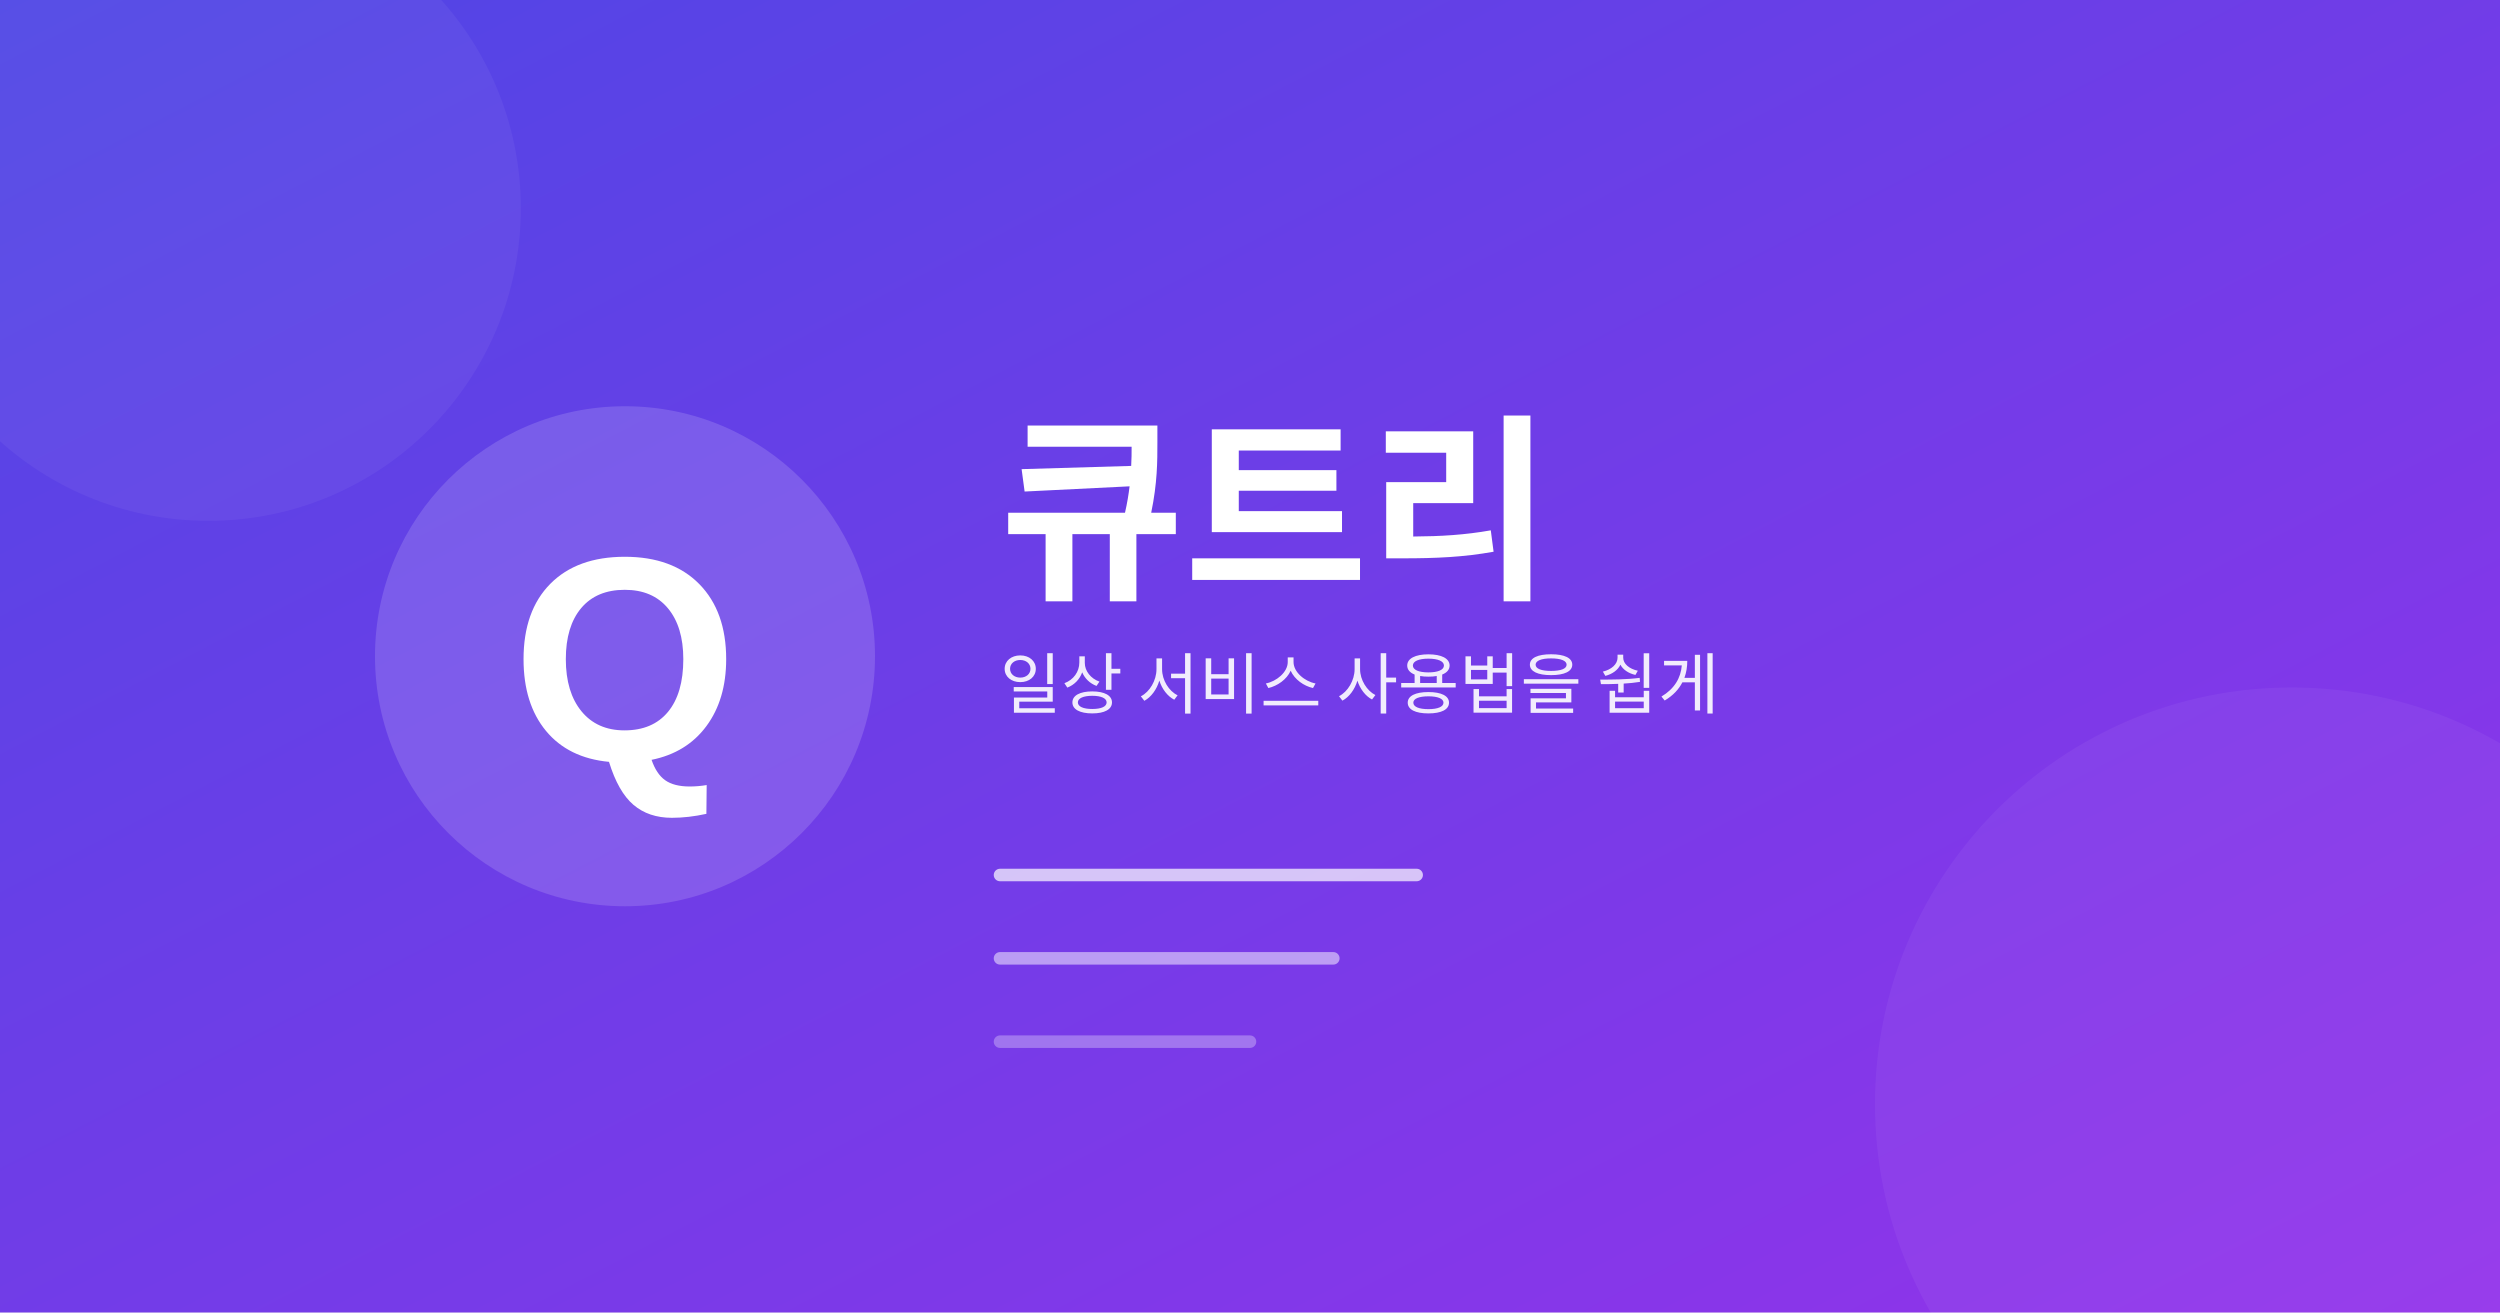
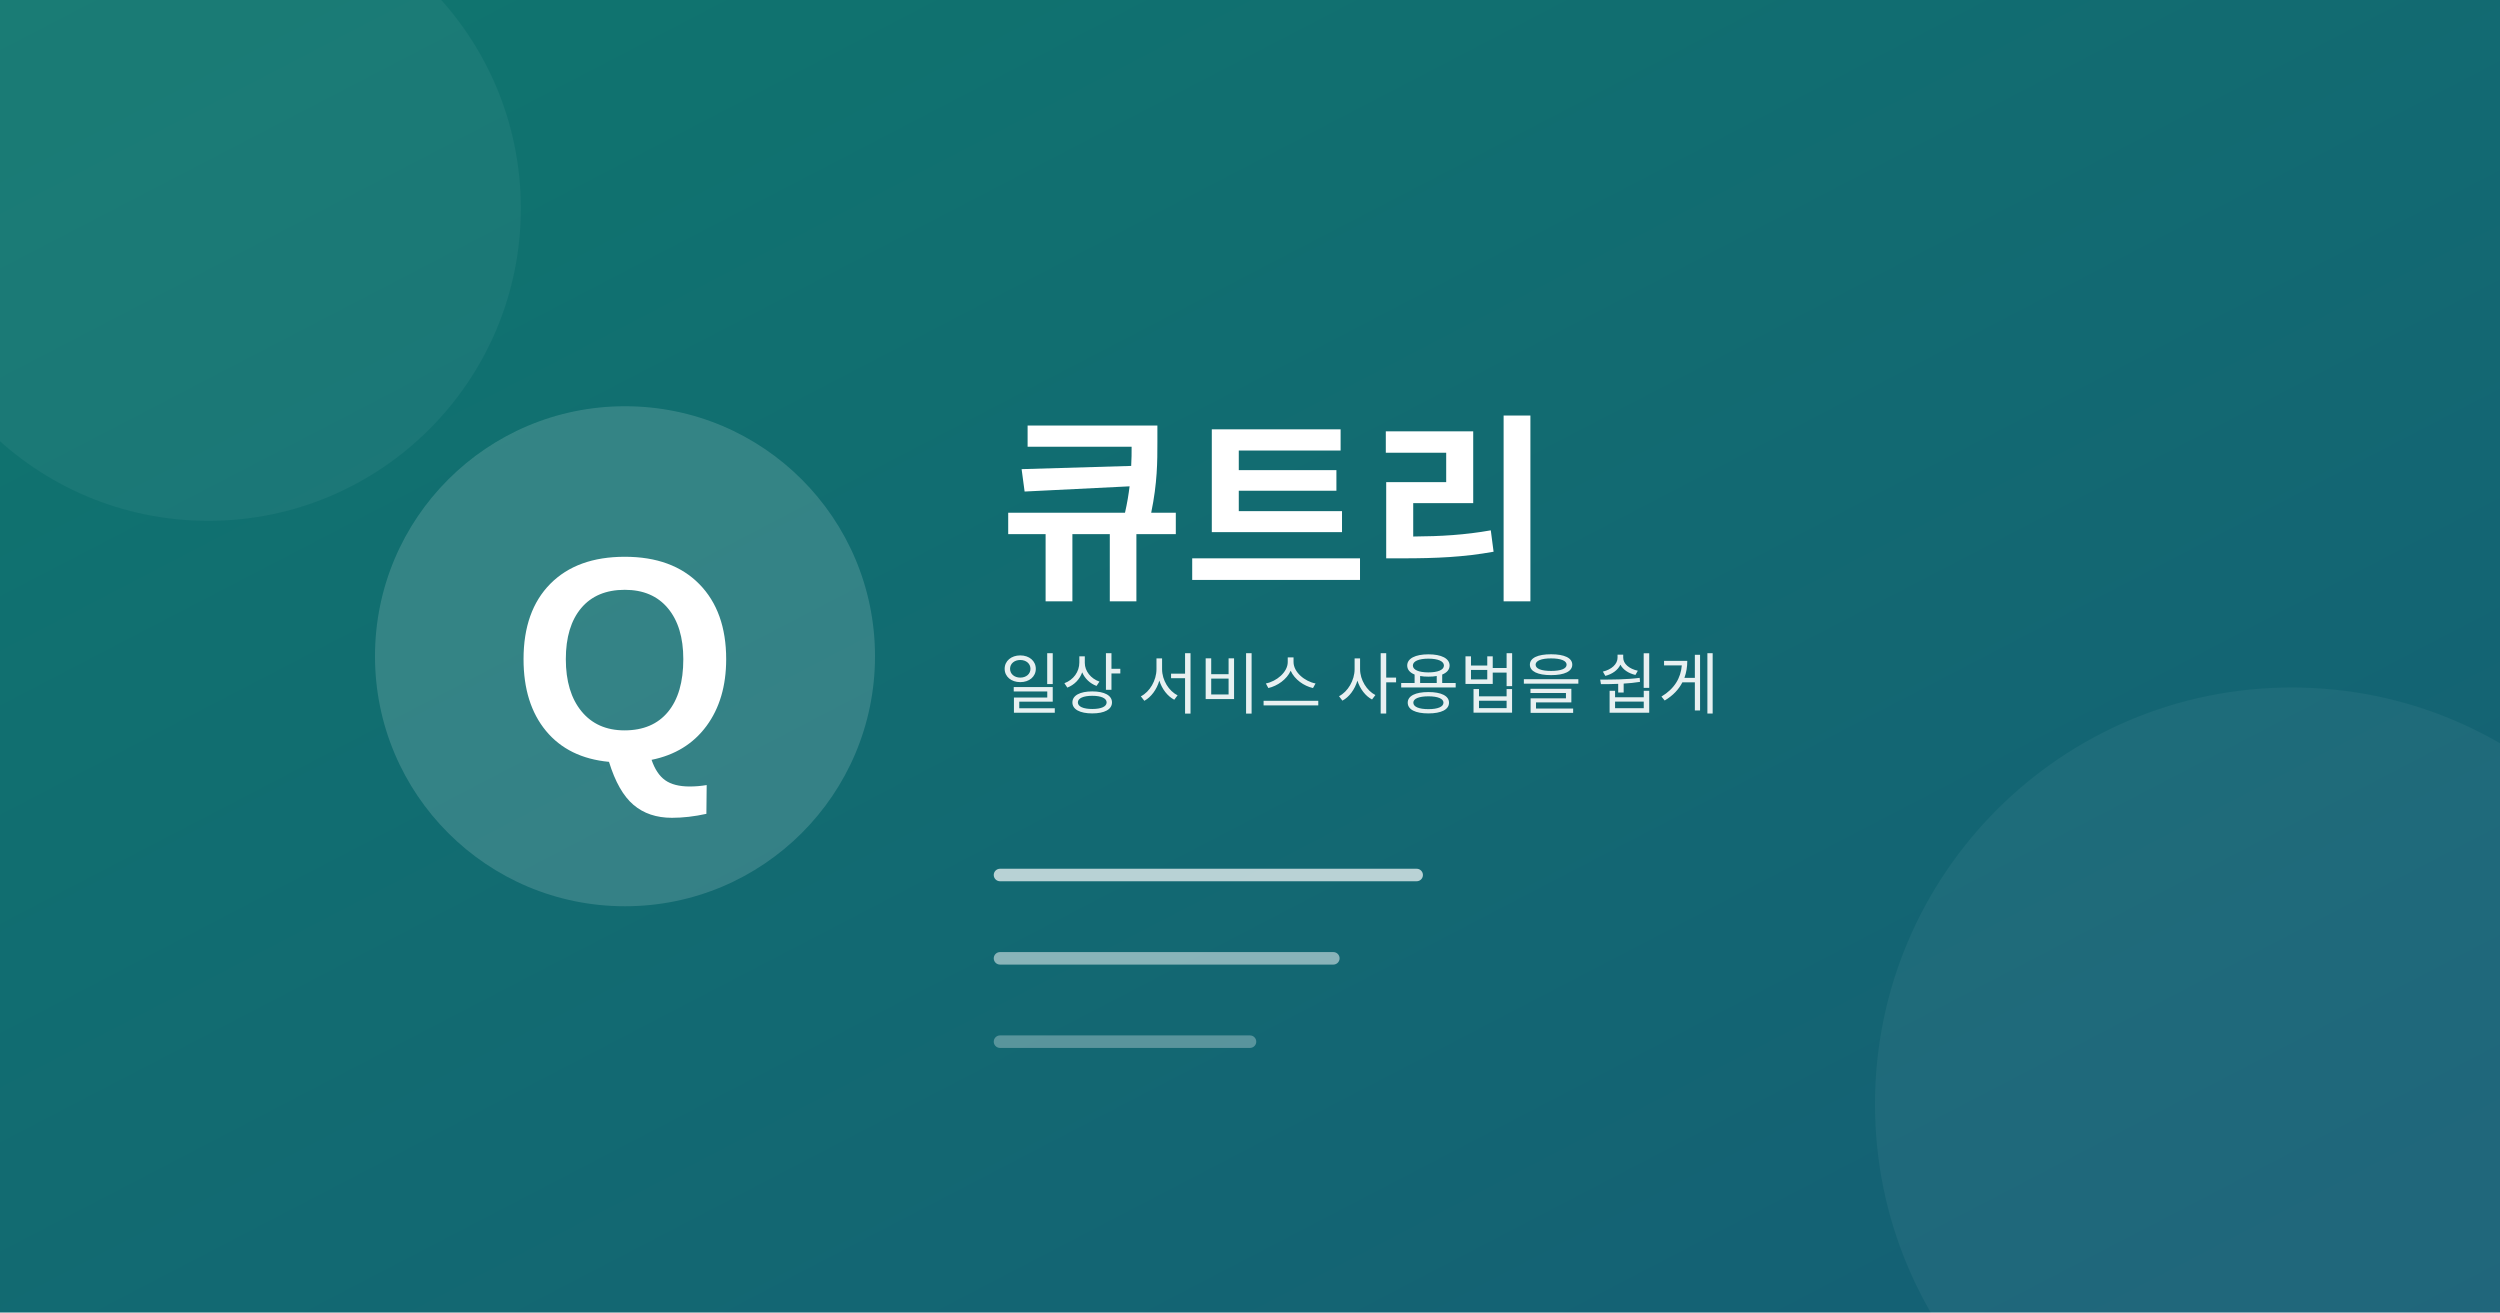
<svg xmlns="http://www.w3.org/2000/svg" width="1200" height="630">
  <defs>
    <linearGradient id="bgGrad" x1="0%" y1="0%" x2="100%" y2="100%">
-       <stop offset="0%" style="stop-color:#4F46E5;stop-opacity:1" />
-       <stop offset="100%" style="stop-color:#9333EA;stop-opacity:1" />
+       <stop offset="0%" style="stop-color:#0f766e;stop-opacity:1" />
+       <stop offset="100%" style="stop-color:#155e75;stop-opacity:1" />
    </linearGradient>
  </defs>
  <rect width="1200" height="630" fill="url(#bgGrad)" />
  <circle cx="100" cy="100" r="150" fill="white" opacity="0.05" />
  <circle cx="1100" cy="530" r="200" fill="white" opacity="0.05" />
  <circle cx="300" cy="315" r="120" fill="white" opacity="0.15" />
  <text x="300" y="365" font-family="Arial, sans-serif" font-size="140" font-weight="bold" fill="white" text-anchor="middle">Q</text>
  <text x="480" y="280" font-family="Arial, sans-serif" font-size="96" font-weight="bold" fill="white">큐트리</text>
  <text x="480" y="340" font-family="Arial, sans-serif" font-size="32" fill="white" opacity="0.9">일상 서비스 사용법을 쉽게</text>
  <line x1="480" y1="420" x2="680" y2="420" stroke="white" stroke-width="6" stroke-linecap="round" opacity="0.7" />
  <line x1="480" y1="460" x2="640" y2="460" stroke="white" stroke-width="6" stroke-linecap="round" opacity="0.5" />
  <line x1="480" y1="500" x2="600" y2="500" stroke="white" stroke-width="6" stroke-linecap="round" opacity="0.3" />
</svg>
